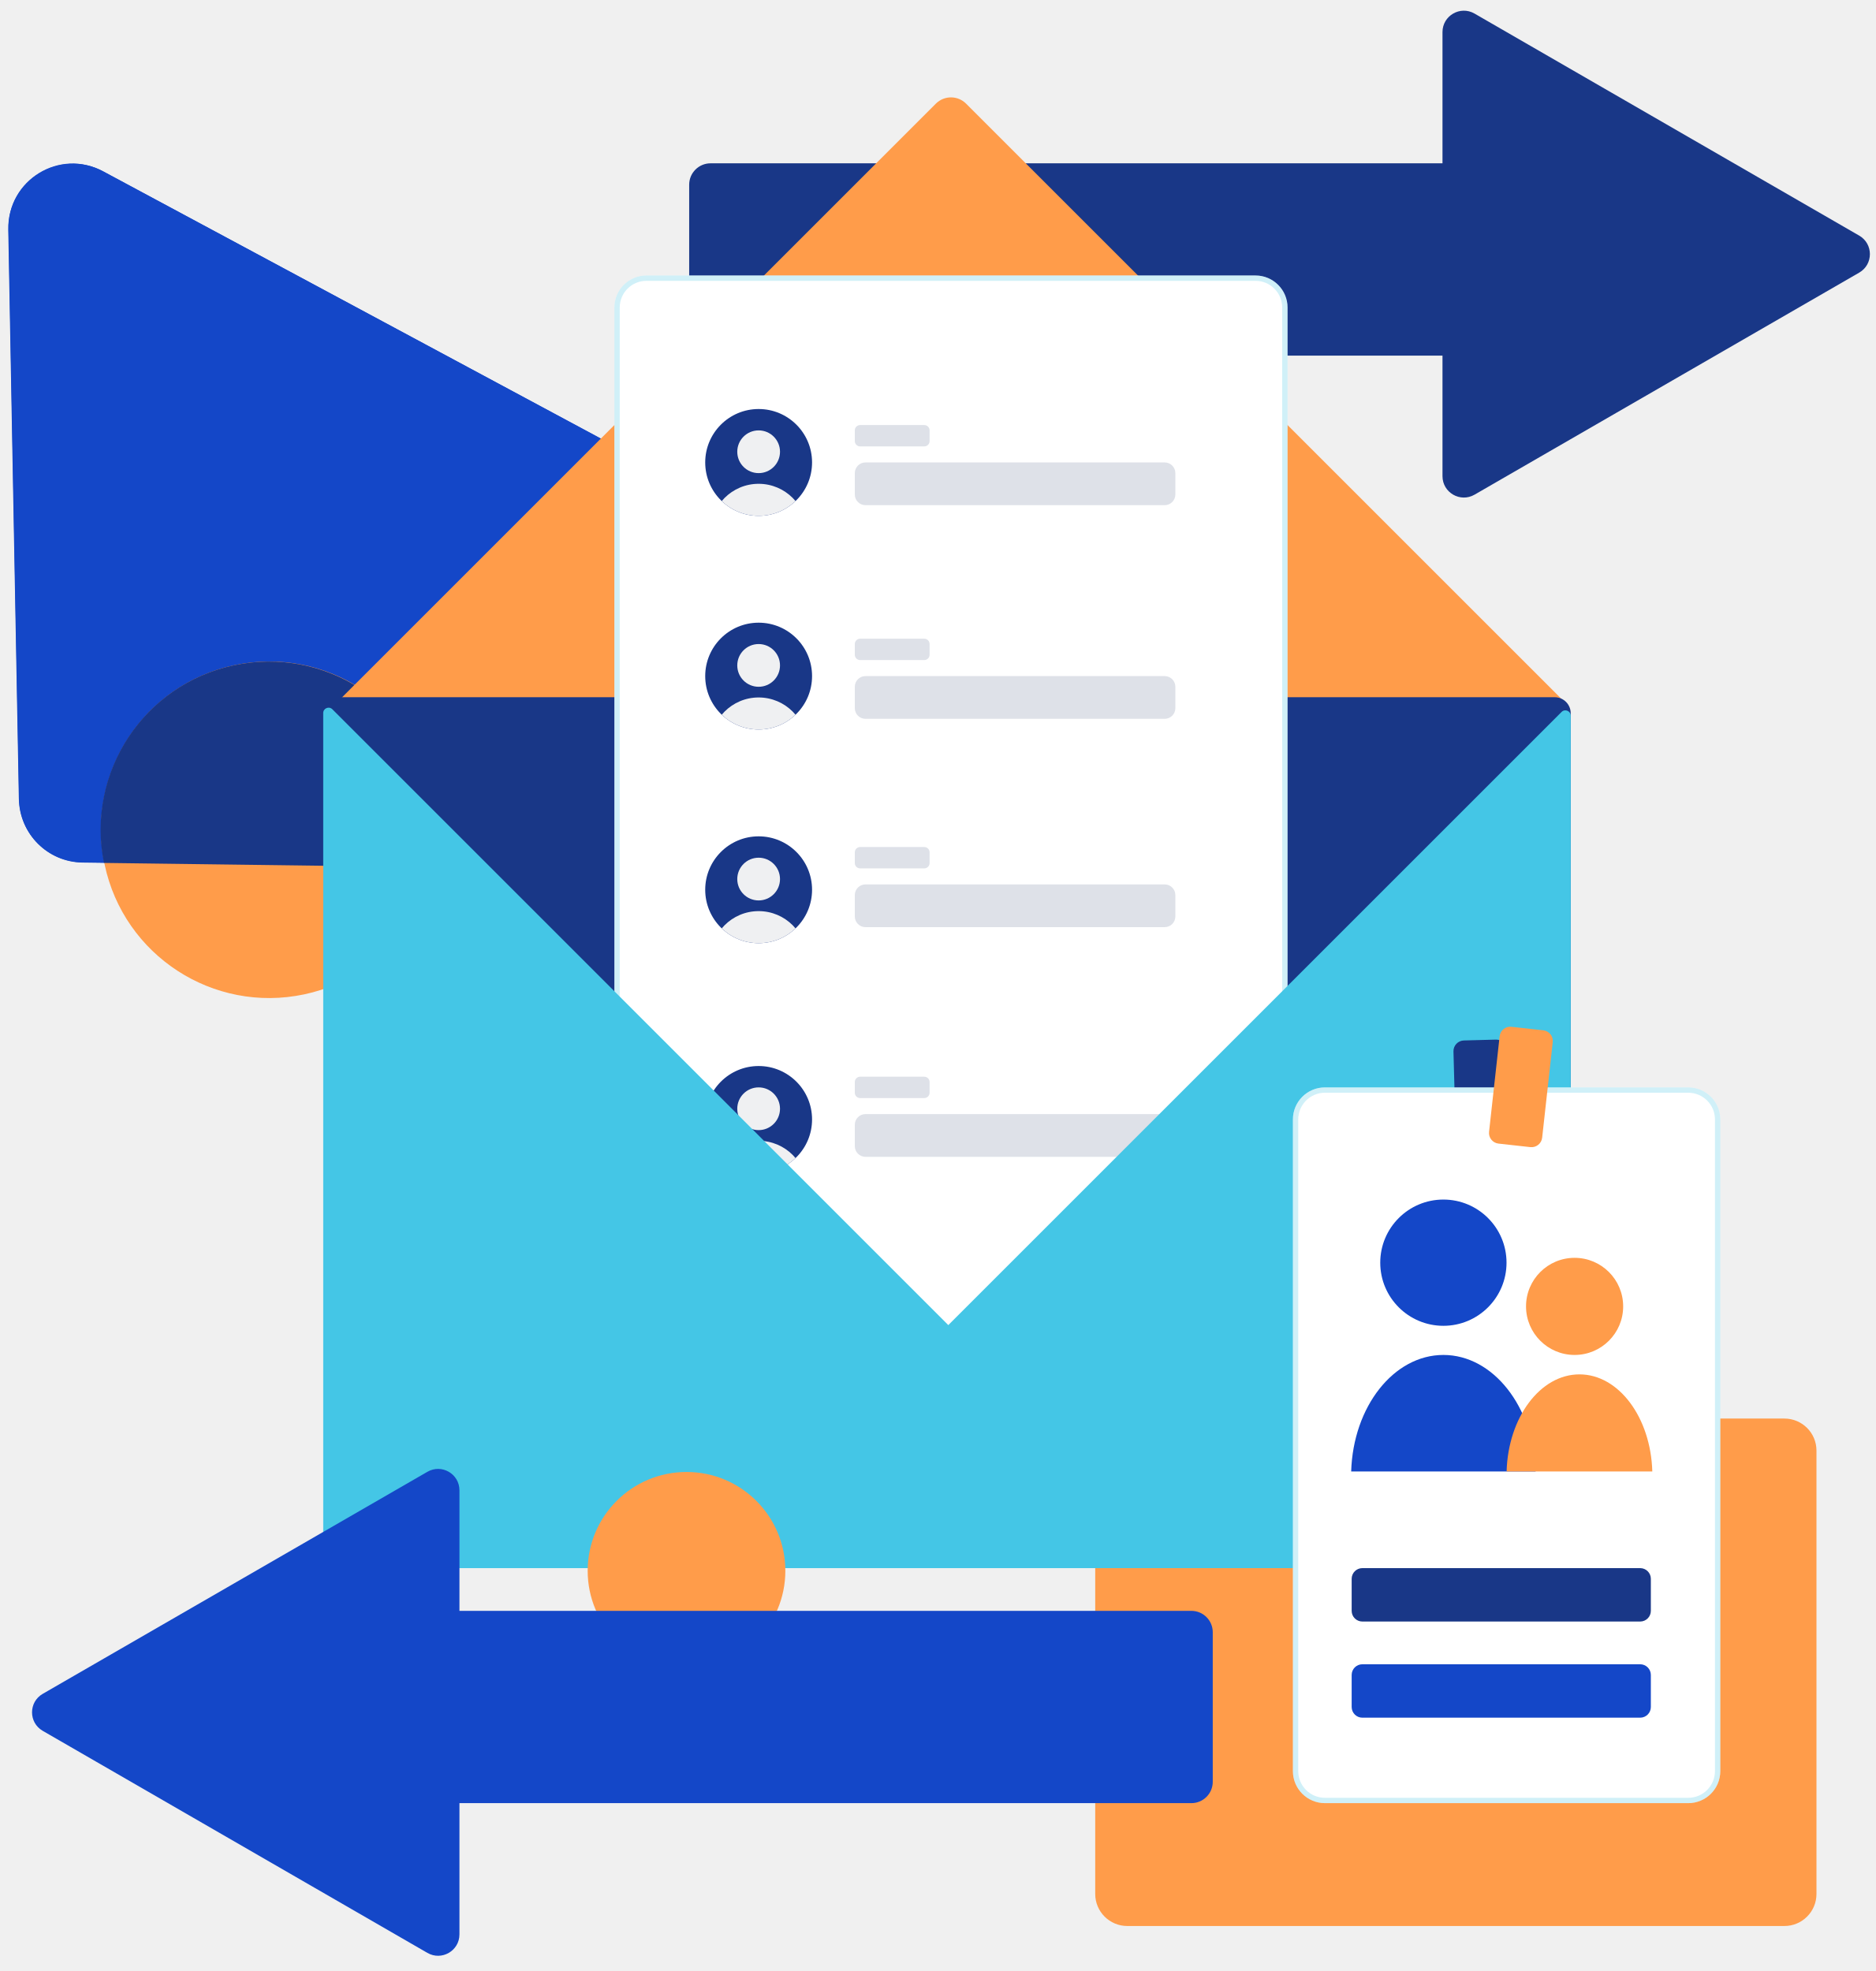
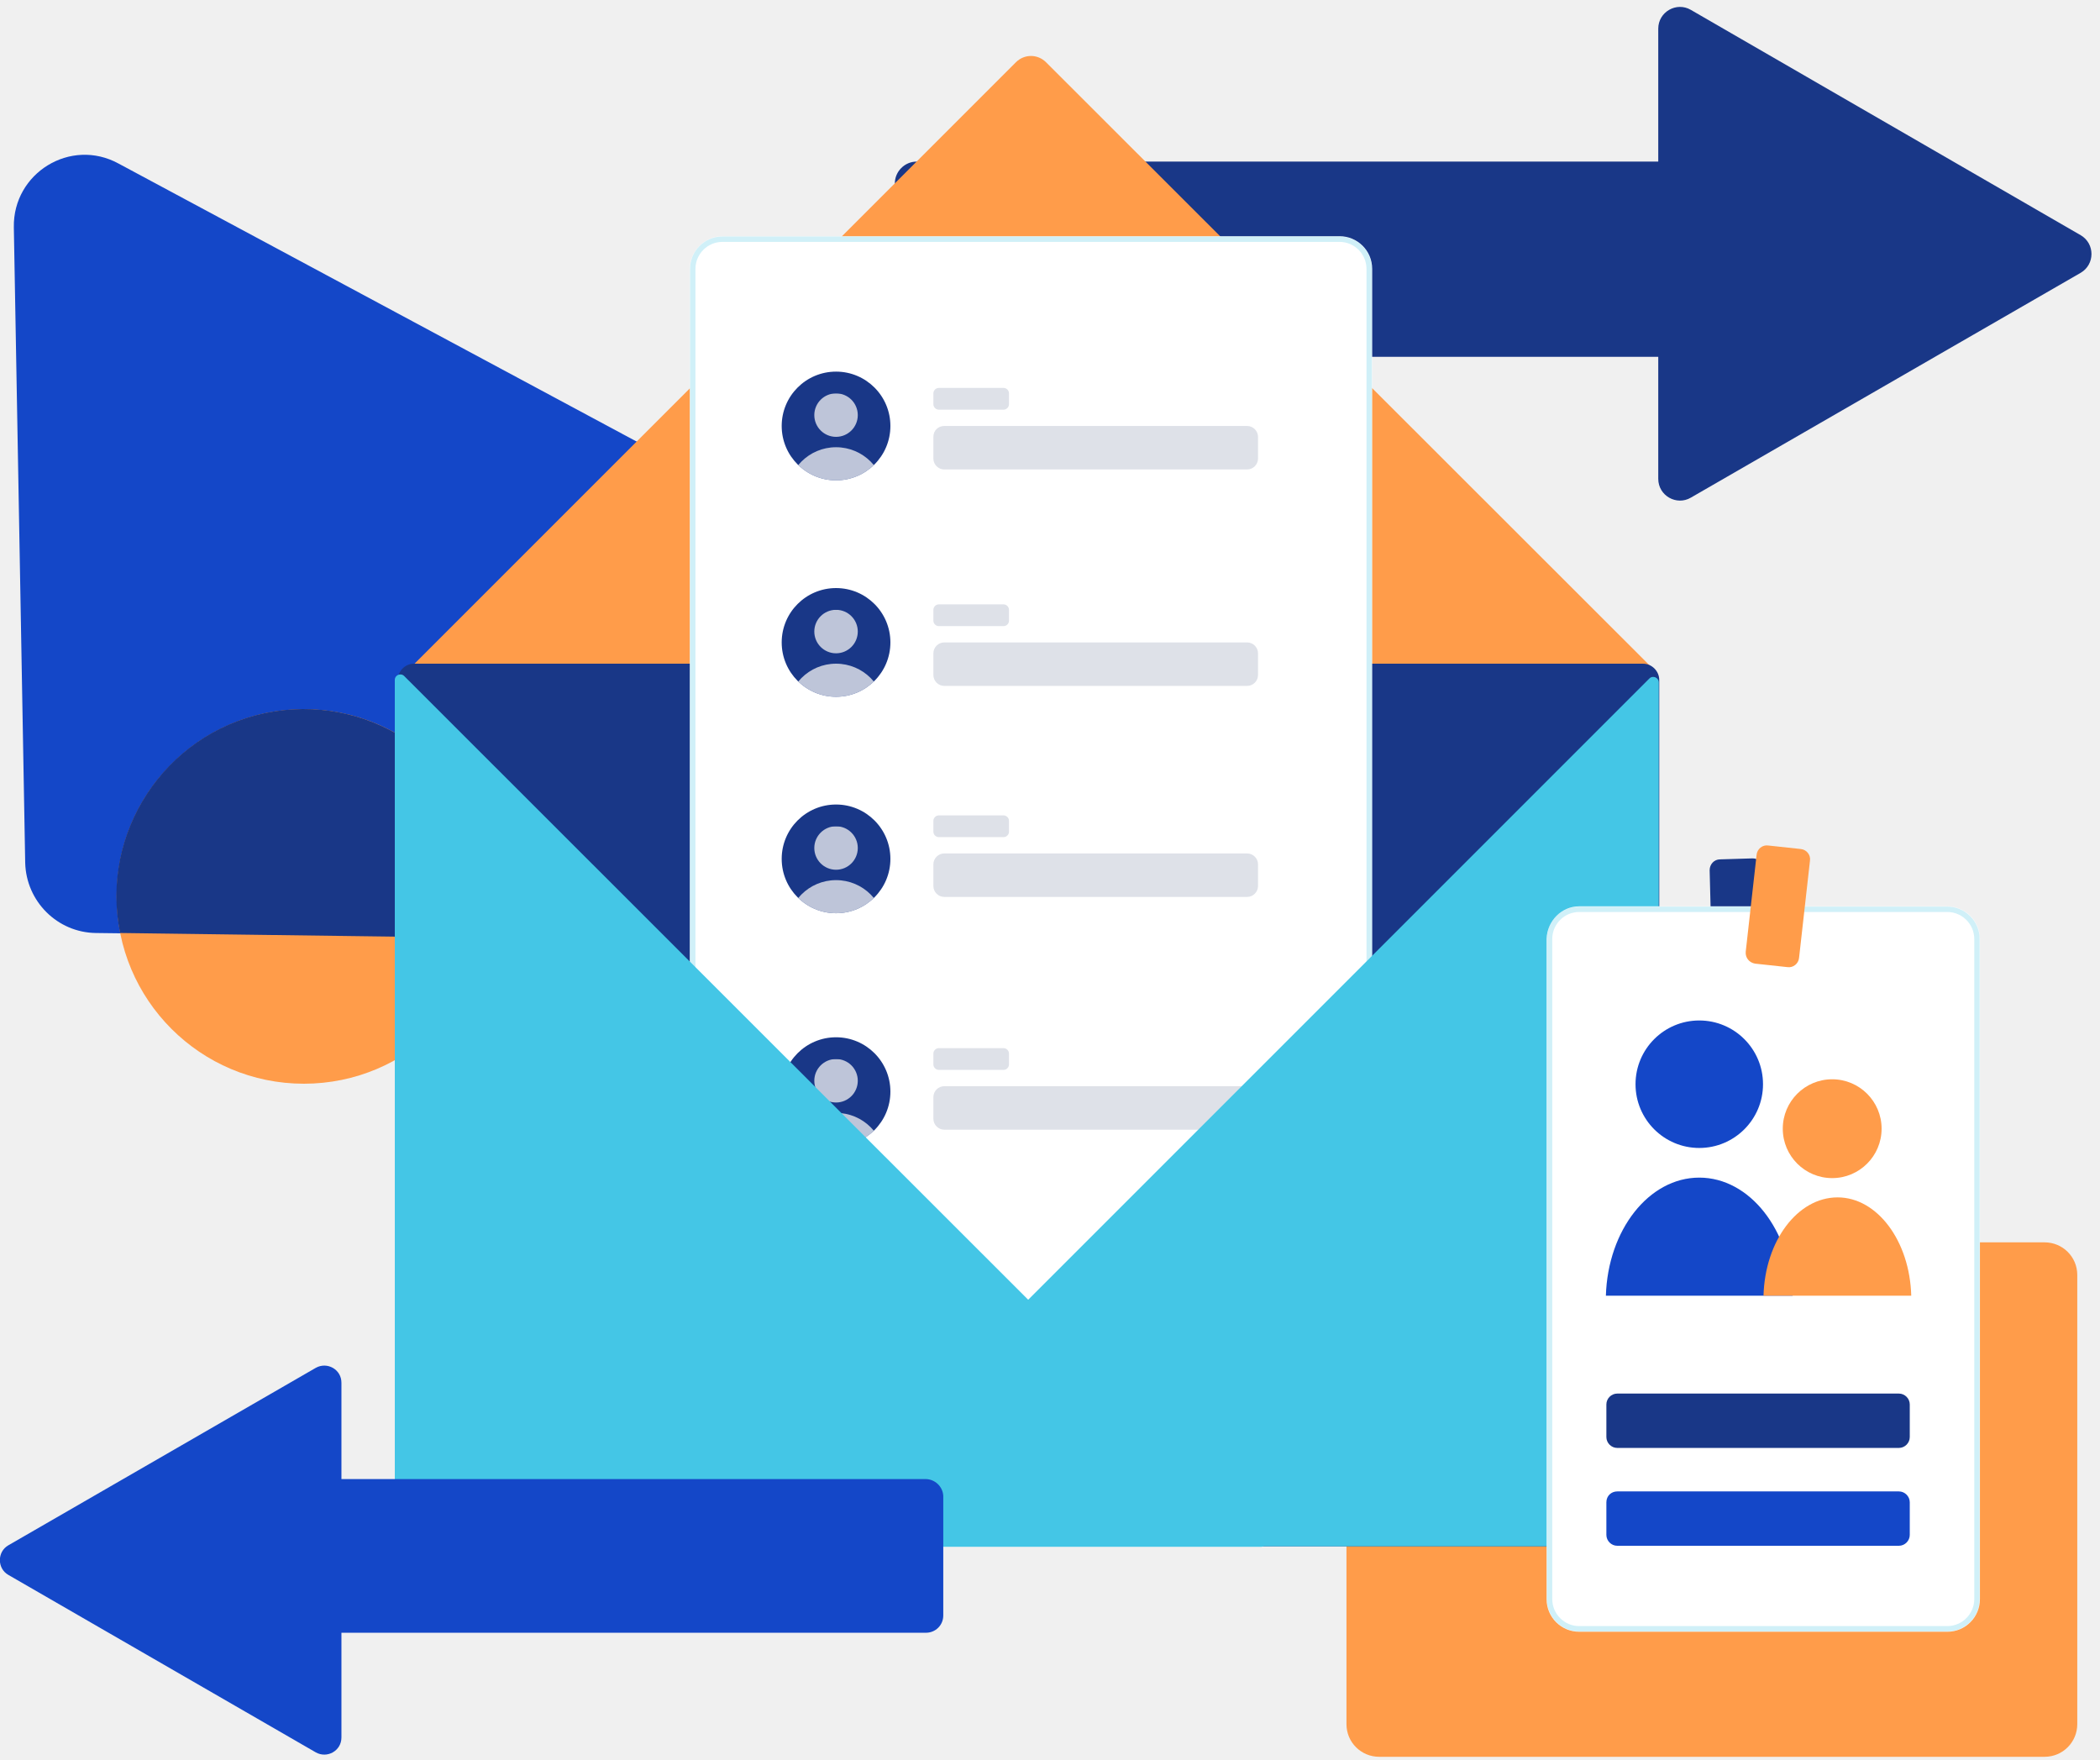
- <svg xmlns="http://www.w3.org/2000/svg" width="351" height="369" viewBox="0 0 351 369" fill="none">
-   <g clip-path="url(#clip0)">
-     <path d="M1.594 42.845C1.423 33.676 11.172 27.72 19.249 32.058L112.47 82.12C118.643 85.435 120.684 93.312 116.896 99.202L79.924 156.686C77.69 160.16 73.825 162.238 69.695 162.184L15.434 161.485C8.951 161.402 3.702 156.179 3.582 149.692L1.594 42.845Z" fill="#1447C8" />
-     <path d="M1.545 43.027C1.372 33.76 11.211 27.73 19.362 32.107L112.306 82.02C118.537 85.366 120.593 93.331 116.763 99.287L79.909 156.586C77.651 160.098 73.749 162.197 69.581 162.144L15.472 161.447C8.937 161.363 3.648 156.093 3.526 149.542L1.545 43.027Z" fill="#1447C8" />
-     <circle cx="50.404" cy="155.345" r="31.5" transform="rotate(-11.9696 50.4041 155.345)" fill="#FF9C4A" />
-     <path fill-rule="evenodd" clip-rule="evenodd" d="M81.796 153.684L79.856 156.701C77.621 160.175 73.756 162.253 69.626 162.199L19.451 161.553C16.058 144.652 26.898 128.129 43.803 124.545C60.822 120.937 77.543 131.808 81.151 148.827C81.496 150.452 81.709 152.075 81.796 153.684Z" fill="#193787" />
-     <rect x="204.998" y="265.575" width="135" height="95" rx="6" fill="#FF9C4A" />
-     <path d="M347.998 44.111C350.665 45.651 350.665 49.5 347.998 51.039L275.998 92.609C273.331 94.148 269.998 92.224 269.998 89.144V6.006C269.998 2.927 273.331 1.002 275.998 2.542L347.998 44.111Z" fill="#193787" />
-     <path d="M269.998 30.575C272.207 30.575 273.998 32.366 273.998 34.575V62.575C273.998 64.784 272.207 66.575 269.998 66.575L132.998 66.575C130.789 66.575 128.998 64.784 128.998 62.575L128.998 34.575C128.998 32.366 130.789 30.575 132.998 30.575L269.998 30.575Z" fill="#193787" />
-     <path d="M175.17 19.404L62.705 131.868C62.075 132.498 62.521 133.575 63.412 133.575H292.584C293.475 133.575 293.921 132.498 293.291 131.868L180.827 19.404C179.264 17.841 176.732 17.841 175.17 19.404Z" fill="#FF9C4A" />
-     <path d="M60.998 133.528C60.998 131.871 62.341 130.528 63.998 130.528H290.998C292.655 130.528 293.998 131.871 293.998 133.528V287.528C293.998 290.842 291.312 293.528 287.998 293.528H66.998C63.684 293.528 60.998 290.842 60.998 287.528V133.528Z" fill="#193787" />
-     <rect x="114.998" y="51.575" width="126" height="210" rx="6" fill="white" />
-     <rect x="115.498" y="52.075" width="125" height="209" rx="5.5" stroke="#44C6E6" stroke-opacity="0.25" />
-     <circle cx="141.998" cy="166.575" r="10" fill="#193787" />
-     <mask id="mask0" mask-type="alpha" maskUnits="userSpaceOnUse" x="131" y="156" width="21" height="21">
-       <circle cx="141.998" cy="166.575" r="10" fill="#C4C4C4" />
-     </mask>
-     <g mask="url(#mask0)">
-       <circle cx="141.998" cy="164.575" r="4" fill="#EFF0F2" />
-       <circle cx="141.998" cy="179.575" r="9" fill="#EFF0F2" />
-     </g>
-     <circle cx="141.998" cy="209.575" r="10" fill="#193787" />
-     <mask id="mask1" mask-type="alpha" maskUnits="userSpaceOnUse" x="131" y="199" width="21" height="21">
-       <circle cx="141.998" cy="209.575" r="10" fill="#C4C4C4" />
-     </mask>
-     <g mask="url(#mask1)">
-       <circle cx="141.998" cy="207.575" r="4" fill="#EFF0F2" />
-       <circle cx="141.998" cy="222.575" r="9" fill="#EFF0F2" />
-     </g>
-     <circle cx="141.998" cy="126.575" r="10" fill="#193787" />
-     <mask id="mask2" mask-type="alpha" maskUnits="userSpaceOnUse" x="131" y="116" width="21" height="21">
-       <circle cx="141.998" cy="126.575" r="10" fill="#C4C4C4" />
-     </mask>
-     <g mask="url(#mask2)">
-       <circle cx="141.998" cy="124.575" r="4" fill="#EFF0F2" />
-       <circle cx="141.998" cy="139.575" r="9" fill="#EFF0F2" />
-     </g>
-     <circle cx="141.998" cy="86.575" r="10" fill="#193787" />
-     <mask id="mask3" mask-type="alpha" maskUnits="userSpaceOnUse" x="131" y="76" width="21" height="21">
-       <circle cx="141.998" cy="86.575" r="10" fill="#C4C4C4" />
-     </mask>
-     <g mask="url(#mask3)">
-       <circle cx="141.998" cy="84.575" r="4" fill="#EFF0F2" />
-       <circle cx="141.998" cy="99.575" r="9" fill="#EFF0F2" />
-     </g>
-     <rect x="159.998" y="86.575" width="60" height="8" rx="2" fill="#DEE1E8" />
-     <rect x="159.998" y="126.575" width="60" height="8" rx="2" fill="#DEE1E8" />
-     <rect x="159.998" y="165.575" width="60" height="8" rx="2" fill="#DEE1E8" />
-     <rect x="159.998" y="208.575" width="60" height="8" rx="2" fill="#DEE1E8" />
-     <rect x="159.998" y="79.575" width="14" height="4" rx="1" fill="#DEE1E8" />
-     <rect x="159.998" y="119.575" width="14" height="4" rx="1" fill="#DEE1E8" />
-     <rect x="159.998" y="158.575" width="14" height="4" rx="1" fill="#DEE1E8" />
-     <rect x="159.998" y="201.575" width="14" height="4" rx="1" fill="#DEE1E8" />
-     <path d="M221.291 291.868L62.205 132.782C61.575 132.152 60.498 132.599 60.498 133.489V292.575C60.498 293.127 60.946 293.575 61.498 293.575H220.584C221.475 293.575 221.921 292.498 221.291 291.868Z" fill="#44C6E6" />
-     <path d="M133.705 291.868L292.291 133.282C292.921 132.652 293.998 133.099 293.998 133.989V287.575C293.998 290.889 291.312 293.575 287.998 293.575H134.412C133.521 293.575 133.075 292.498 133.705 291.868Z" fill="#44C6E6" />
-     <circle cx="128.498" cy="294.075" r="18.5" fill="#FF9C4A" />
-     <rect x="272.594" y="216.838" width="22" height="10" rx="2" transform="rotate(-91.5517 272.594 216.838)" fill="#193787" />
-     <path d="M7.998 324.039C5.331 322.5 5.331 318.651 7.998 317.111L79.998 275.542C82.665 274.002 85.998 275.927 85.998 279.006V362.144C85.998 365.224 82.665 367.148 79.998 365.609L7.998 324.039Z" fill="#1447C8" />
-     <path d="M85.998 337.575C83.789 337.575 81.998 335.784 81.998 333.575V305.575C81.998 303.366 83.789 301.575 85.998 301.575L222.998 301.575C225.207 301.575 226.998 303.366 226.998 305.575V333.575C226.998 335.784 225.207 337.575 222.998 337.575H85.998Z" fill="#1447C8" />
-     <rect x="241.998" y="203.575" width="80" height="134" rx="6" fill="white" />
-     <rect x="242.498" y="204.075" width="79" height="133" rx="5.5" stroke="#44C6E6" stroke-opacity="0.25" />
-     <circle cx="270.166" cy="236.393" r="11.818" fill="#1447C8" />
-     <path fill-rule="evenodd" clip-rule="evenodd" d="M252.907 275.484H287.426C287.063 263.354 279.474 253.666 270.166 253.666C260.858 253.666 253.27 263.354 252.907 275.484Z" fill="#1447C8" />
-     <circle cx="294.725" cy="244.575" r="9.091" fill="#FF9C4A" />
-     <path fill-rule="evenodd" clip-rule="evenodd" d="M281.998 275.484H309.271C308.984 265.375 302.989 257.302 295.634 257.302C288.28 257.302 282.285 265.375 281.998 275.484Z" fill="#FF9C4A" />
-     <rect x="252.998" y="293.575" width="56" height="10" rx="2" fill="#193787" />
-     <rect x="278.495" y="213.878" width="22" height="10" rx="2" transform="rotate(-83.6847 278.495 213.878)" fill="#FF9C4A" />
-     <rect x="252.998" y="311.575" width="56" height="10" rx="2" fill="#1447C8" />
+ <svg xmlns="http://www.w3.org/2000/svg" version="1.1" id="Layer_1" x="0px" y="0px" viewBox="0 0 425 356" style="enable-background:new 0 0 425 356;" xml:space="preserve">
+   <style type="text/css">
+ 	.st0{fill:#FF9C4A;}
+ 	.st1{fill:#1447C8;}
+ 	.st2{fill:#44C6E6;}
+ 	.st3{fill:#193787;}
+ 	.st4{fill:#FFFFFF;}
+ 	.st5{fill-rule:evenodd;clip-rule:evenodd;fill:#193787;}
+ 	.st6{fill:none;stroke:#193787;stroke-width:4;stroke-linecap:round;}
+ 	.st7{fill:none;stroke:#193787;stroke-width:12;stroke-linecap:round;}
+ 	.st8{fill:none;}
+ 	.st9{fill:none;stroke:#44C6E6;stroke-width:1.095;stroke-opacity:0.25;}
+ 	.st10{fill:#C4C4C4;filter:url(#Adobe_OpacityMaskFilter);}
+ 	.st11{mask:url(#mask0_2_);}
+ 	.st12{fill:#EFF0F2;}
+ 	.st13{fill:#C4C4C4;filter:url(#Adobe_OpacityMaskFilter_1_);}
+ 	.st14{mask:url(#mask1_2_);}
+ 	.st15{fill:#C4C4C4;filter:url(#Adobe_OpacityMaskFilter_2_);}
+ 	.st16{mask:url(#mask2_2_);}
+ 	.st17{fill:#C4C4C4;filter:url(#Adobe_OpacityMaskFilter_3_);}
+ 	.st18{mask:url(#mask3_2_);}
+ 	.st19{fill:#DEE1E8;}
+ 	.st20{fill-rule:evenodd;clip-rule:evenodd;fill:#1447C8;}
+ 	.st21{fill-rule:evenodd;clip-rule:evenodd;fill:#FF9C4A;}
+ </style>
+   <rect x="13.7" y="-8.7" class="st8" width="384.5" height="404.2" />
+   <path class="st1" d="M2.8,46C2.6,35,14.3,27.8,24,33.1l112.2,60.2c7.4,4,9.9,13.5,5.3,20.6L97,183c-2.7,4.2-7.3,6.7-12.3,6.6  l-65.3-0.8c-7.8-0.1-14.1-6.4-14.3-14.2L2.8,46z" />
+   <circle class="st0" cx="61.5" cy="181.4" r="37.9" />
+   <path class="st5" d="M99.3,179.4l-2.3,3.6c-2.7,4.2-7.3,6.7-12.3,6.6l-60.4-0.8c-4.1-20.3,9-40.2,29.3-44.5  c20.5-4.3,40.6,8.7,44.9,29.2C98.9,175.5,99.2,177.5,99.3,179.4z" />
+   <path class="st0" d="M279.1,251.4h134.7c3.6,0,6.6,2.9,6.6,6.6v90.9c0,3.6-2.9,6.6-6.6,6.6H279.1c-3.6,0-6.6-2.9-6.6-6.6v-90.9  C272.5,254.3,275.5,251.4,279.1,251.4z" />
+   <path class="st3" d="M421.1,47.6L342.2,2c-2.9-1.7-6.6,0.4-6.6,3.8v26.9H185.5c-2.4,0-4.4,2-4.4,4.4v30.7c0,2.4,2,4.4,4.4,4.4h150.1  v24.7c0,3.4,3.7,5.5,6.6,3.8l78.9-45.5C424,53.5,424,49.3,421.1,47.6z" />
+   <path class="st0" d="M205.6,12.6L82.4,135.8c-0.7,0.7-0.2,1.9,0.8,1.9h251c1,0,1.5-1.2,0.8-1.9L211.7,12.6  C210,10.9,207.3,10.9,205.6,12.6z" />
+   <path class="st3" d="M80.5,137.6c0-1.8,1.5-3.3,3.3-3.3h248.7c1.8,0,3.3,1.5,3.3,3.3v168.7c0,3.6-2.9,6.6-6.6,6.6H87.1  c-3.6,0-6.6-2.9-6.6-6.6V137.6z" />
+   <path class="st4" d="M146.2,47.8h124.9c3.6,0,6.6,2.9,6.6,6.6v216.9c0,3.6-2.9,6.6-6.6,6.6H146.2c-3.6,0-6.6-2.9-6.6-6.6V54.4  C139.6,50.8,142.6,47.8,146.2,47.8z" />
+   <path class="st9" d="M146.2,48.4h124.9c3.3,0,6,2.7,6,6v216.9c0,3.3-2.7,6-6,6H146.2c-3.3,0-6-2.7-6-6V54.4  C140.2,51.1,142.9,48.4,146.2,48.4z" />
+   <circle class="st3" cx="169.2" cy="173.8" r="11" />
+   <defs>
+     <filter id="Adobe_OpacityMaskFilter" filterUnits="userSpaceOnUse" x="159.4" y="167.2" width="19.7" height="30.7">
+       <feColorMatrix type="matrix" values="1 0 0 0 0  0 1 0 0 0  0 0 1 0 0  0 0 0 1 0" />
+     </filter>
+   </defs>
+   <mask maskUnits="userSpaceOnUse" x="159.4" y="167.2" width="19.7" height="30.7" id="mask0_2_">
+     <circle class="st10" cx="169.2" cy="173.8" r="11" />
+   </mask>
+   <g class="st11">
+     <circle class="st12" cx="169.2" cy="171.6" r="4.4" />
+     <circle class="st12" cx="169.2" cy="188" r="9.9" />
  </g>
+   <circle class="st3" cx="169.2" cy="220.9" r="11" />
  <defs>
-     <clipPath id="clip0">
-       <rect width="351" height="369" fill="white" />
-     </clipPath>
+     <filter id="Adobe_OpacityMaskFilter_1_" filterUnits="userSpaceOnUse" x="159.4" y="214.3" width="19.7" height="30.7">
+       <feColorMatrix type="matrix" values="1 0 0 0 0  0 1 0 0 0  0 0 1 0 0  0 0 0 1 0" />
+     </filter>
  </defs>
+   <mask maskUnits="userSpaceOnUse" x="159.4" y="214.3" width="19.7" height="30.7" id="mask1_2_">
+     <circle class="st13" cx="169.2" cy="220.9" r="11" />
+   </mask>
+   <g class="st14">
+     <circle class="st12" cx="169.2" cy="218.7" r="4.4" />
+     <circle class="st12" cx="169.2" cy="235.1" r="9.9" />
+   </g>
+   <circle class="st3" cx="169.2" cy="130" r="11" />
+   <defs>
+     <filter id="Adobe_OpacityMaskFilter_2_" filterUnits="userSpaceOnUse" x="159.4" y="123.4" width="19.7" height="30.7">
+       <feColorMatrix type="matrix" values="1 0 0 0 0  0 1 0 0 0  0 0 1 0 0  0 0 0 1 0" />
+     </filter>
+   </defs>
+   <mask maskUnits="userSpaceOnUse" x="159.4" y="123.4" width="19.7" height="30.7" id="mask2_2_">
+     <circle class="st15" cx="169.2" cy="130" r="11" />
+   </mask>
+   <g class="st16">
+     <circle class="st12" cx="169.2" cy="127.8" r="4.4" />
+     <circle class="st12" cx="169.2" cy="144.2" r="9.9" />
+   </g>
+   <circle class="st3" cx="169.2" cy="86.2" r="11" />
+   <defs>
+     <filter id="Adobe_OpacityMaskFilter_3_" filterUnits="userSpaceOnUse" x="159.4" y="79.6" width="19.7" height="30.7">
+       <feColorMatrix type="matrix" values="1 0 0 0 0  0 1 0 0 0  0 0 1 0 0  0 0 0 1 0" />
+     </filter>
+   </defs>
+   <mask maskUnits="userSpaceOnUse" x="159.4" y="79.6" width="19.7" height="30.7" id="mask3_2_">
+     <circle class="st17" cx="169.2" cy="86.2" r="11" />
+   </mask>
+   <g class="st18">
+     <circle class="st12" cx="169.2" cy="84" r="4.4" />
+     <circle class="st12" cx="169.2" cy="100.4" r="9.9" />
+   </g>
+   <path class="st19" d="M191.1,86.2h61.3c1.2,0,2.2,1,2.2,2.2v4.4c0,1.2-1,2.2-2.2,2.2h-61.3c-1.2,0-2.2-1-2.2-2.2v-4.4  C188.9,87.1,189.9,86.2,191.1,86.2z" />
+   <path class="st19" d="M191.1,130h61.3c1.2,0,2.2,1,2.2,2.2v4.4c0,1.2-1,2.2-2.2,2.2h-61.3c-1.2,0-2.2-1-2.2-2.2v-4.4  C188.9,131,189.9,130,191.1,130z" />
+   <path class="st19" d="M191.1,172.7h61.3c1.2,0,2.2,1,2.2,2.2v4.4c0,1.2-1,2.2-2.2,2.2h-61.3c-1.2,0-2.2-1-2.2-2.2v-4.4  C188.9,173.7,189.9,172.7,191.1,172.7z" />
+   <path class="st19" d="M191.1,219.8h61.3c1.2,0,2.2,1,2.2,2.2v4.4c0,1.2-1,2.2-2.2,2.2h-61.3c-1.2,0-2.2-1-2.2-2.2V222  C188.9,220.8,189.9,219.8,191.1,219.8z" />
+   <path class="st19" d="M190,78.5h13.1c0.6,0,1.1,0.5,1.1,1.1v2.2c0,0.6-0.5,1.1-1.1,1.1H190c-0.6,0-1.1-0.5-1.1-1.1v-2.2  C188.9,79,189.4,78.5,190,78.5z" />
+   <path class="st19" d="M190,122.3h13.1c0.6,0,1.1,0.5,1.1,1.1v2.2c0,0.6-0.5,1.1-1.1,1.1H190c-0.6,0-1.1-0.5-1.1-1.1v-2.2  C188.9,122.8,189.4,122.3,190,122.3z" />
+   <path class="st19" d="M190,165h13.1c0.6,0,1.1,0.5,1.1,1.1v2.2c0,0.6-0.5,1.1-1.1,1.1H190c-0.6,0-1.1-0.5-1.1-1.1v-2.2  C188.9,165.5,189.4,165,190,165z" />
+   <path class="st19" d="M190,212.1h13.1c0.6,0,1.1,0.5,1.1,1.1v2.2c0,0.6-0.5,1.1-1.1,1.1H190c-0.6,0-1.1-0.5-1.1-1.1v-2.2  C188.9,212.6,189.4,212.1,190,212.1z" />
+   <path class="st2" d="M256.1,311L81.8,136.8c-0.7-0.7-1.9-0.2-1.9,0.8v174.3c0,0.6,0.5,1.1,1.1,1.1h174.3  C256.3,312.9,256.8,311.7,256.1,311z" />
+   <path class="st2" d="M160.1,311l173.7-173.7c0.7-0.7,1.9-0.2,1.9,0.8v168.2c0,3.6-2.9,6.6-6.6,6.6H160.9  C159.9,312.9,159.4,311.7,160.1,311z" />
+   <path class="st3" d="M346.5,195.8l-0.5-19.7c0-1.2,0.9-2.2,2.1-2.2l6.6-0.2c1.2,0,2.2,0.9,2.2,2.1l0.5,19.7c0,1.2-0.9,2.2-2.1,2.2  l-6.6,0.2C347.6,197.9,346.6,197,346.5,195.8z" />
+   <path class="st1" d="M187.3,299.3H69.1v-19.5c0-2.7-2.9-4.3-5.2-3L1.7,312.7c-2.3,1.3-2.3,4.7,0,6l62.2,35.9c2.3,1.3,5.2-0.3,5.2-3  v-21.2h118.3c1.9,0,3.5-1.5,3.5-3.5v-24.2C190.8,300.8,189.2,299.3,187.3,299.3z" />
+   <path class="st4" d="M319.6,183.4h74.5c3.6,0,6.6,2.9,6.6,6.6v133.6c0,3.6-2.9,6.6-6.6,6.6h-74.5c-3.6,0-6.6-2.9-6.6-6.6V190  C313.1,186.4,316,183.4,319.6,183.4z" />
+   <path class="st9" d="M319.6,184h74.5c3.3,0,6,2.7,6,6v133.6c0,3.3-2.7,6-6,6h-74.5c-3.3,0-6-2.7-6-6V190  C313.6,186.7,316.3,184,319.6,184z" />
+   <circle class="st1" cx="343.9" cy="219.4" r="12.9" />
+   <path class="st20" d="M325,262.2h37.8c-0.4-13.3-8.7-23.9-18.9-23.9C333.7,238.3,325.4,248.9,325,262.2z" />
+   <circle class="st0" cx="370.8" cy="228.4" r="10" />
+   <path class="st21" d="M356.9,262.2h29.9c-0.3-11.1-6.9-19.9-14.9-19.9C363.8,242.3,357.2,251.1,356.9,262.2z" />
+   <path class="st3" d="M327.3,282h57c1.2,0,2.2,1,2.2,2.2v6.6c0,1.2-1,2.2-2.2,2.2h-57c-1.2,0-2.2-1-2.2-2.2v-6.6  C325.1,283,326.1,282,327.3,282z" />
+   <path class="st0" d="M353.3,192.6l2.2-19.6c0.1-1.2,1.2-2.1,2.4-1.9l6.5,0.7c1.2,0.1,2.1,1.2,1.9,2.4l-2.2,19.6  c-0.1,1.2-1.2,2.1-2.4,1.9l-6.5-0.7C354,194.8,353.2,193.8,353.3,192.6z" />
+   <path class="st1" d="M327.3,301.8h57c1.2,0,2.2,1,2.2,2.2v6.6c0,1.2-1,2.2-2.2,2.2h-57c-1.2,0-2.2-1-2.2-2.2v-6.6  C325.1,302.7,326.1,301.8,327.3,301.8z" />
</svg>
